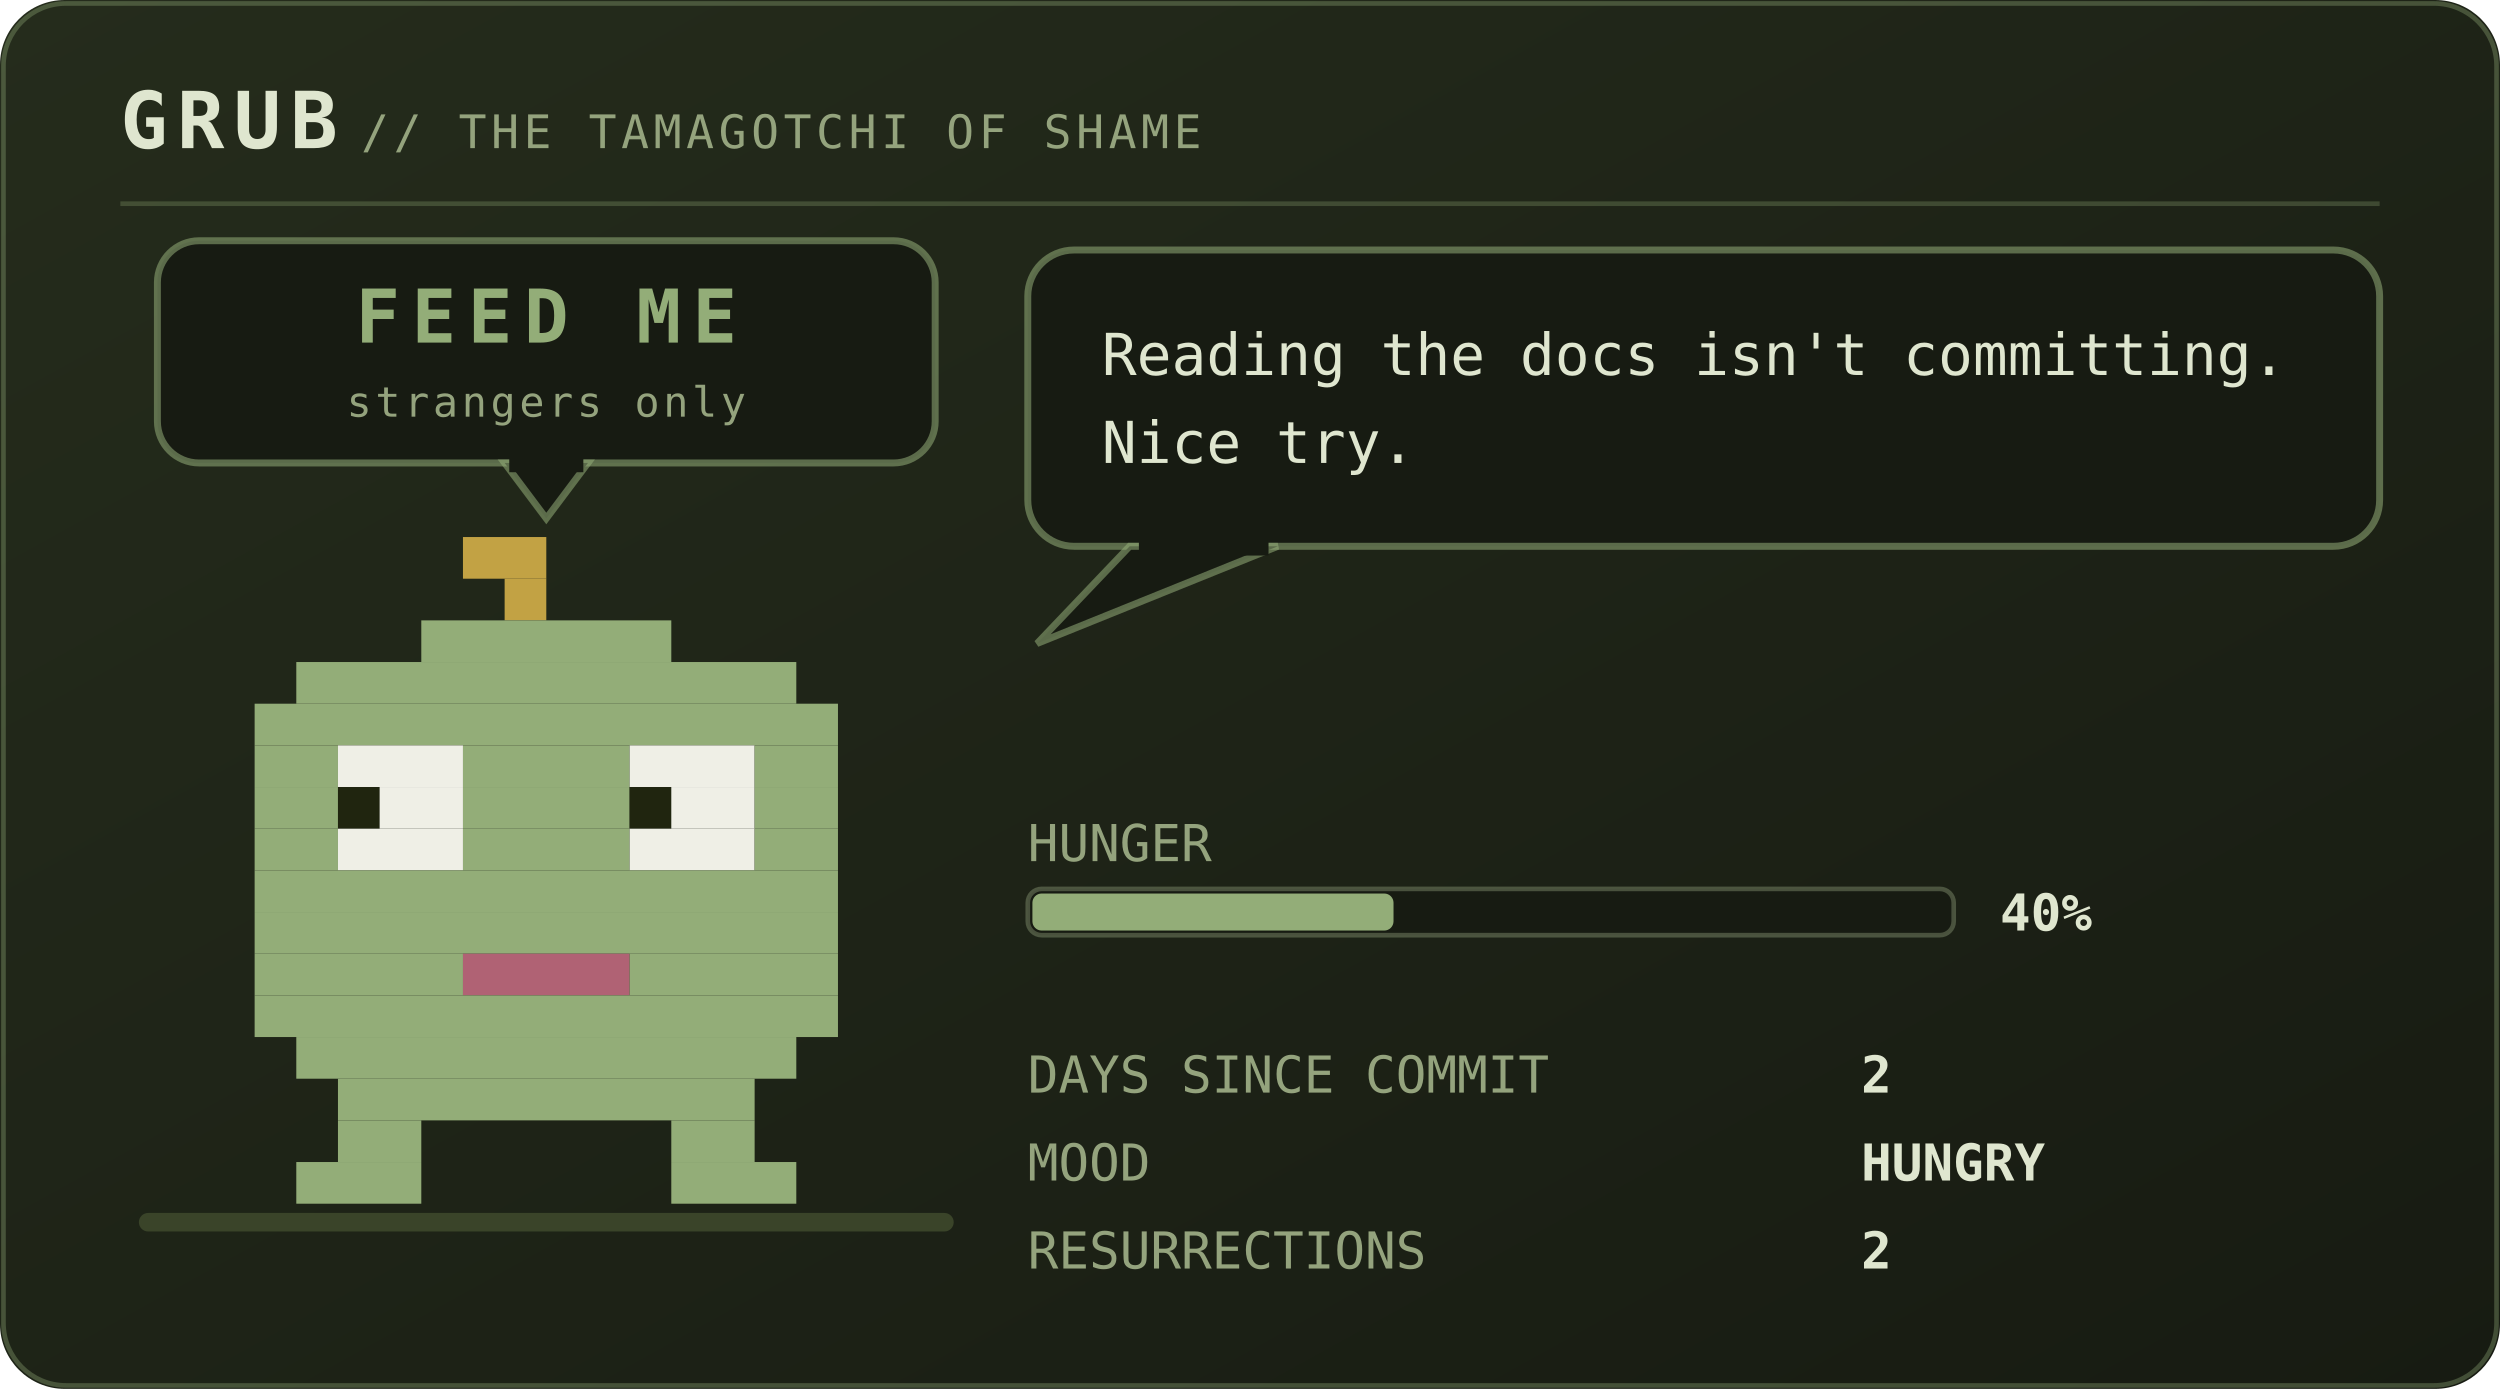
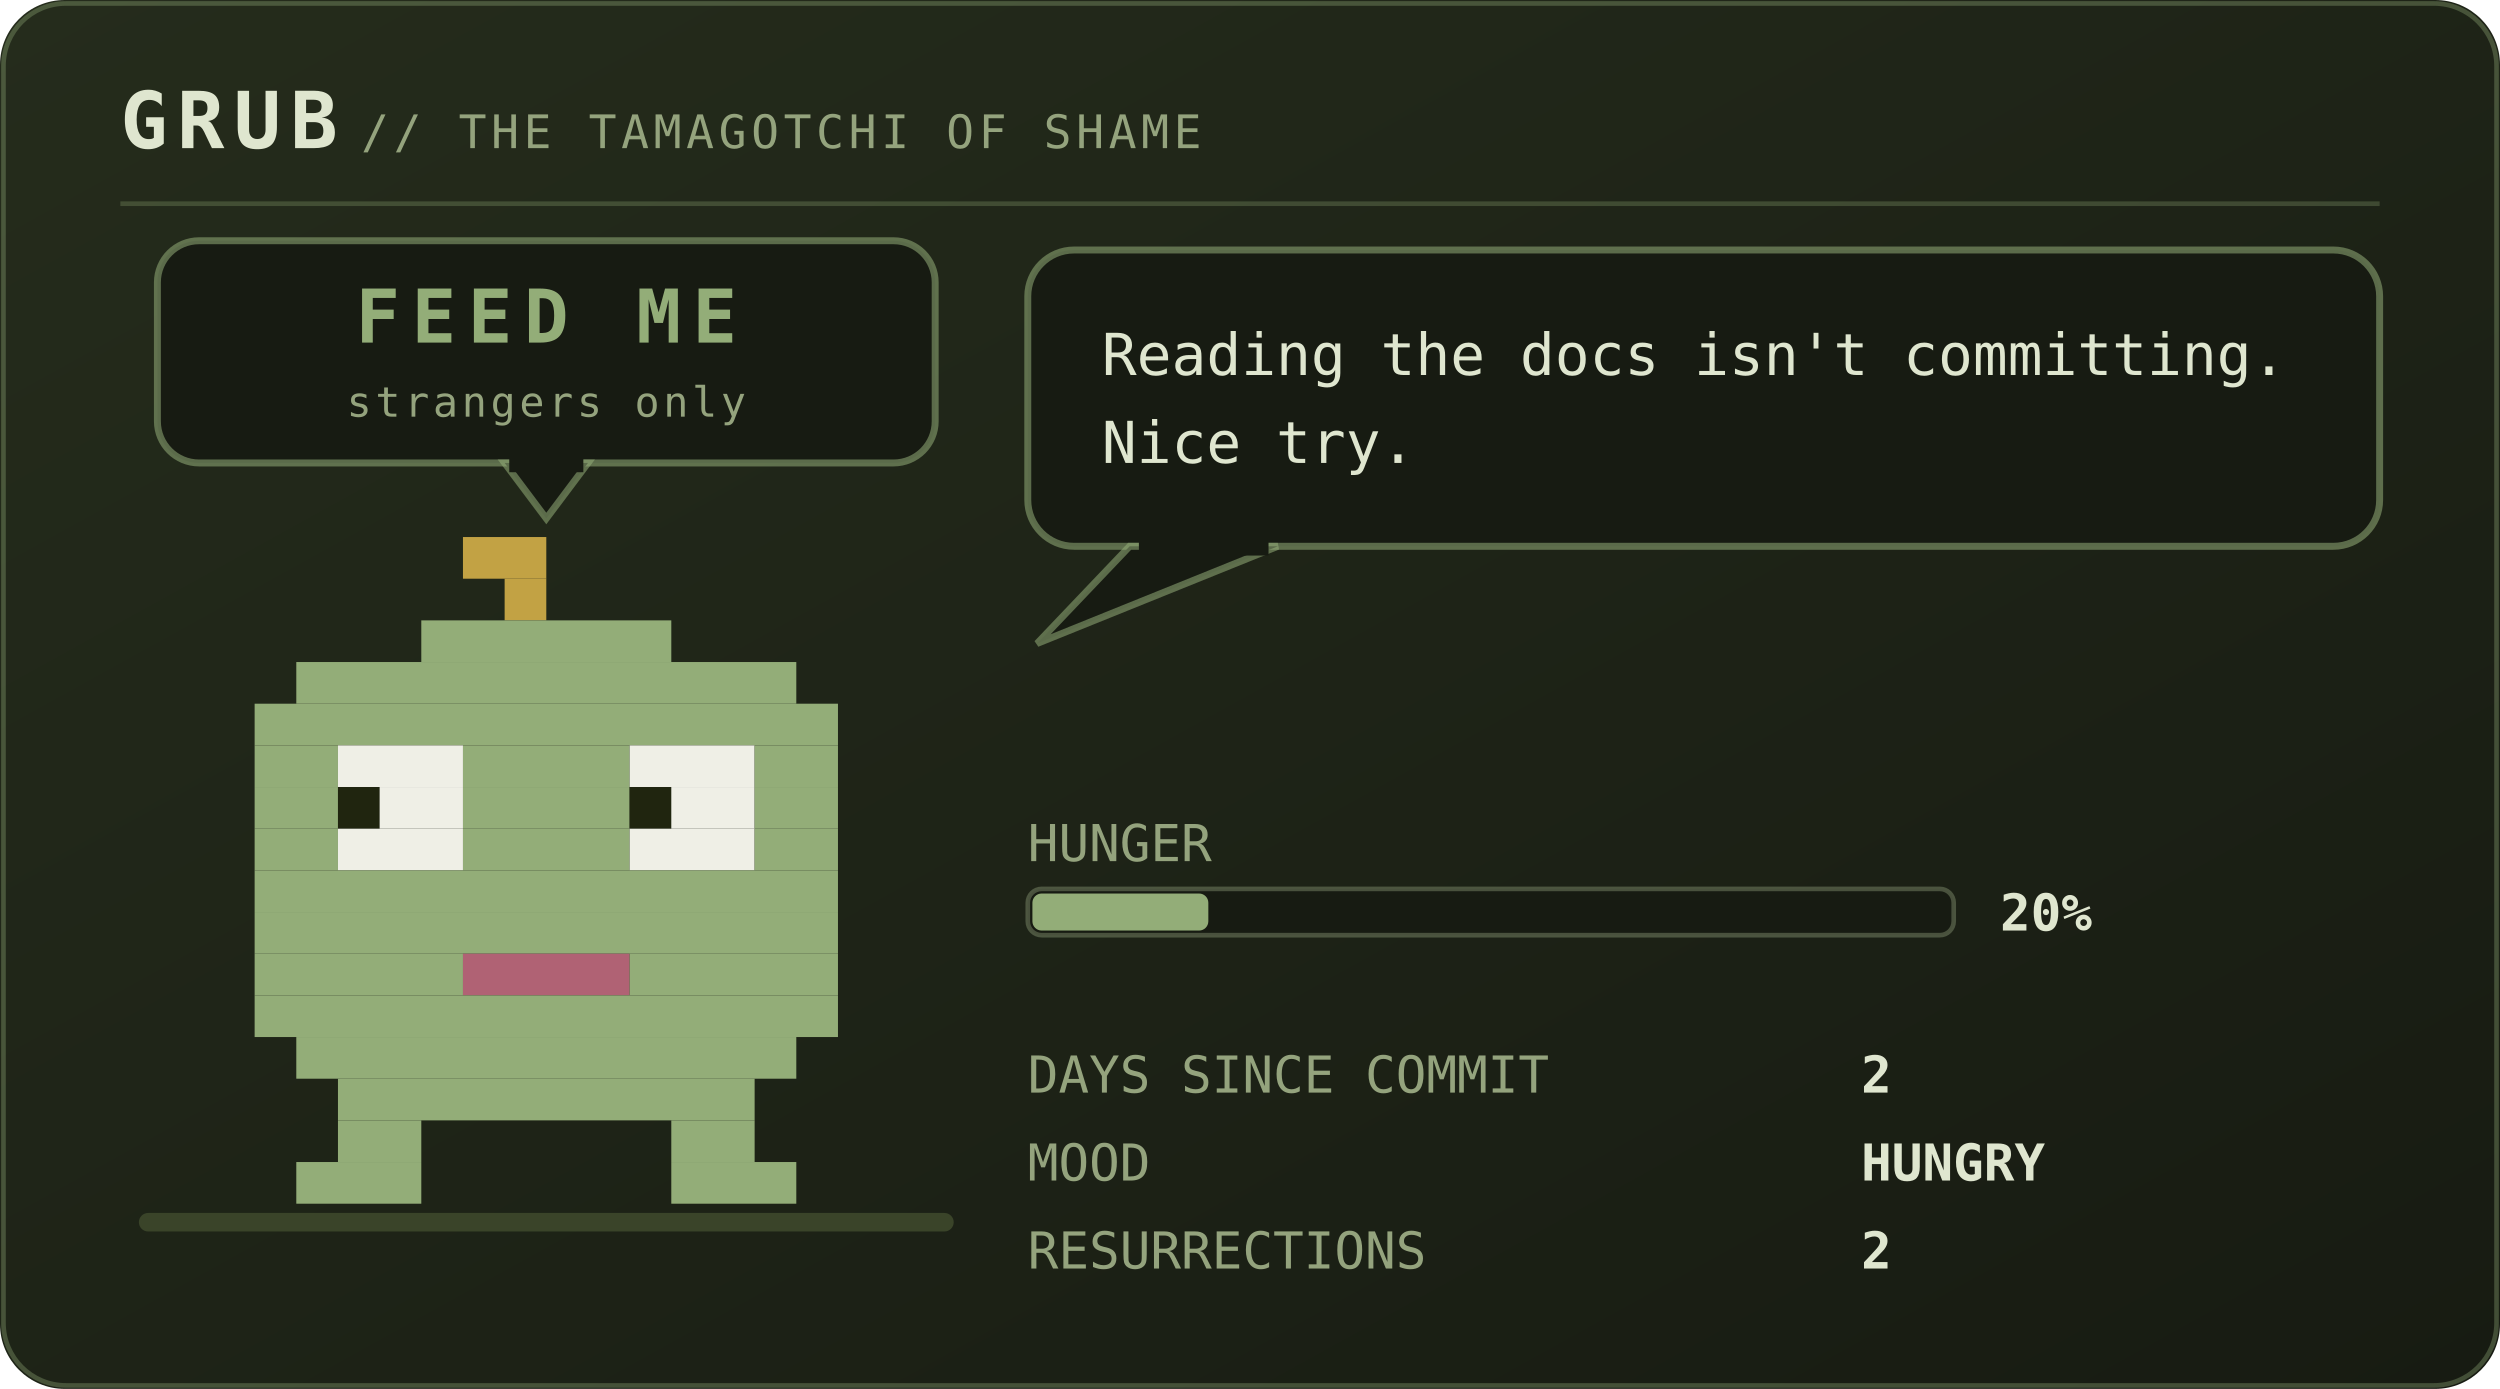
<svg xmlns="http://www.w3.org/2000/svg" viewBox="0 0 540 300" width="540" height="300" role="img" aria-labelledby="pett petd">
  <defs>
    <linearGradient id="petbg" x1="0" y1="0" x2="1" y2="1">
      <stop offset="0" stop-color="#252c1c" />
      <stop offset="1" stop-color="#171b12" />
    </linearGradient>
  </defs>
  <style>
    .mono{font-family:ui-monospace,SFMono-Regular,Menlo,Consolas,"DejaVu Sans Mono",monospace}
    .brand{font-size:17px;font-weight:700;letter-spacing:2px;fill:#dfe6cf}
    .sub{font-size:10px;letter-spacing:1px;fill:#94a37d}
    .say{font-size:12.5px;fill:#dfe6cf}
    .stat{font-size:11px;fill:#94a37d}
    .val{font-size:11px;fill:#dfe6cf;font-weight:700}
    .call{font-size:16px;font-weight:700;letter-spacing:2.5px;fill:#93ad78}
    .callsub{font-size:9px;letter-spacing:0.8px;fill:#94a37d}
    .who{font-weight:700;fill:#93ad78}
    .lid{opacity:0;animation:blink 5.4s steps(1) infinite}
    .bubble{animation:breathe 5s ease-in-out infinite}
    .meter{animation:meterpulse 2.6s ease-in-out infinite}
    
    
    
    
    .plea{animation:bob 2.1s ease-in-out infinite}
    .beat{animation:beat 2.1s ease-in-out infinite}
    @keyframes bob{0%,100%{transform:translateY(0)}50%{transform:translateY(-5px)}}
    @keyframes beat{0%,100%{opacity:1}50%{opacity:.25}}
    @keyframes blink{0%,93%{opacity:0}94%,97%{opacity:1}98%,100%{opacity:0}}
    @keyframes breathe{0%,100%{opacity:1}50%{opacity:.86}}
    @keyframes meterpulse{0%,100%{opacity:1}50%{opacity:.6}}
    @keyframes tear{0%,100%{opacity:0;transform:translateX(0)}12%{opacity:.55;transform:translateX(-4px)}18%{opacity:0}61%{opacity:.4;transform:translateX(5px)}67%{opacity:0}}
    @keyframes desat{0%,100%{filter:saturate(.35)}50%{filter:saturate(0) contrast(1.25)}}
    @keyframes twinkle{0%,100%{opacity:.25}50%{opacity:1}}
    @keyframes flash{0%{opacity:.8}100%{opacity:0}}
    @keyframes spin{to{transform:rotate(360deg)}}
</style>
  <rect width="540" height="300" rx="14" fill="url(#petbg)" />
  <rect x="0.75" y="0.75" width="538.5" height="298.5" rx="13.5" fill="none" stroke="#93ad78" stroke-opacity="0.35" />
  <text class="mono brand" x="26" y="32">GRUB</text>
  <text class="mono sub" x="78" y="32">// THE TAMAGOTCHI OF SHAME</text>
  <line x1="26" y1="44" x2="514" y2="44" stroke="#93ad78" stroke-opacity="0.28" />
  <rect x="30" y="262" width="176" height="4" rx="2" fill="#3a4429" />
  <g class="plea">
    <rect x="34" y="52" width="168" height="48" rx="9" fill="#171b12" stroke="#93ad78" stroke-opacity="0.55" stroke-width="1.5" />
    <path d="M109 100 L127 100 L118 112 Z" fill="#171b12" stroke="#93ad78" stroke-opacity="0.55" stroke-width="1.5" />
    <rect x="110" y="98" width="16" height="4" fill="#171b12" />
    <text class="mono call" x="118" y="74" text-anchor="middle" font-size="16.0">FEED ME</text>
    <text class="mono callsub beat" x="118" y="90" text-anchor="middle" font-size="9.0">strangers only</text>
  </g>
  <g transform="translate(46 116)">
    <g>
      <g>
        <g>
          <animateTransform attributeName="transform" type="translate" values="0 0; 0 -3; 0 0" dur="4.2s" repeatCount="indefinite" additive="sum" />
          <rect x="54" y="0" width="18" height="9" fill="#c2a244" />
          <rect x="63" y="9" width="9" height="9" fill="#c2a244" />
          <rect x="45" y="18" width="54" height="9" fill="#93ad78" />
          <rect x="18" y="27" width="108" height="9" fill="#93ad78" />
          <rect x="9" y="36" width="126" height="9" fill="#93ad78" />
          <rect x="9" y="45" width="18" height="9" fill="#93ad78" />
          <rect x="27" y="45" width="27" height="9" fill="#efefe6" />
          <rect x="54" y="45" width="36" height="9" fill="#93ad78" />
          <rect x="90" y="45" width="27" height="9" fill="#efefe6" />
          <rect x="117" y="45" width="18" height="9" fill="#93ad78" />
          <rect x="9" y="54" width="18" height="9" fill="#93ad78" />
          <rect x="27" y="54" width="9" height="9" fill="#20250f" />
          <rect x="36" y="54" width="18" height="9" fill="#efefe6" />
          <rect x="54" y="54" width="36" height="9" fill="#93ad78" />
          <rect x="90" y="54" width="9" height="9" fill="#20250f" />
          <rect x="99" y="54" width="18" height="9" fill="#efefe6" />
          <rect x="117" y="54" width="18" height="9" fill="#93ad78" />
          <rect x="9" y="63" width="18" height="9" fill="#93ad78" />
          <rect x="27" y="63" width="27" height="9" fill="#efefe6" />
          <rect x="54" y="63" width="36" height="9" fill="#93ad78" />
          <rect x="90" y="63" width="27" height="9" fill="#efefe6" />
          <rect x="117" y="63" width="18" height="9" fill="#93ad78" />
          <rect x="9" y="72" width="126" height="9" fill="#93ad78" />
          <rect x="9" y="81" width="126" height="9" fill="#93ad78" />
          <rect x="9" y="90" width="45" height="9" fill="#93ad78" />
          <rect x="54" y="90" width="36" height="9" fill="#b06274" />
          <rect x="90" y="90" width="45" height="9" fill="#93ad78" />
          <rect x="9" y="99" width="126" height="9" fill="#93ad78" />
          <rect x="18" y="108" width="108" height="9" fill="#93ad78" />
          <rect x="27" y="117" width="90" height="9" fill="#93ad78" />
          <rect x="27" y="126" width="18" height="9" fill="#93ad78" />
          <rect x="99" y="126" width="18" height="9" fill="#93ad78" />
          <rect x="18" y="135" width="27" height="9" fill="#93ad78" />
          <rect x="99" y="135" width="27" height="9" fill="#93ad78" />
          <rect class="lid" x="27" y="45" width="27" height="27" fill="#93ad78" />
          <rect class="lid" x="90" y="45" width="27" height="27" fill="#93ad78" />
        </g>
      </g>
    </g>
  </g>
  <g class="bubble">
    <rect x="222" y="54" width="292" height="64" rx="10" fill="#171b12" stroke="#93ad78" stroke-opacity="0.55" stroke-width="1.5" />
    <path d="M244 118 L224 139 L276 118 Z" fill="#171b12" stroke="#93ad78" stroke-opacity="0.55" stroke-width="1.5" />
    <rect x="246" y="116" width="28" height="4" fill="#171b12" />
    <text class="mono say" x="238" y="81">Reading the docs isn't committing.</text>
    <text class="mono say" x="238" y="100">Nice try.</text>
  </g>
  <text class="mono stat" x="222" y="186">HUNGER</text>
  <rect x="222" y="192" width="200" height="10" rx="3" fill="#171b12" stroke="#94a37d" stroke-opacity="0.4" />
-   <rect x="223" y="193" width="78" height="8" rx="2" fill="#93ad78" />
-   <text class="mono val" x="432" y="201">40%</text>
+   <rect x="223" y="193" width="38" height="8" rx="2" fill="#93ad78" />
+   <text class="mono val" x="432" y="201">20%</text>
  <text class="mono stat" x="222" y="236">DAYS SINCE COMMIT</text>
  <text class="mono val" x="402" y="236">2</text>
  <text class="mono stat" x="222" y="255">MOOD</text>
  <text class="mono val" x="402" y="255">HUNGRY</text>
  <text class="mono stat" x="222" y="274">RESURRECTIONS</text>
  <text class="mono val" x="402" y="274">2</text>
</svg>
